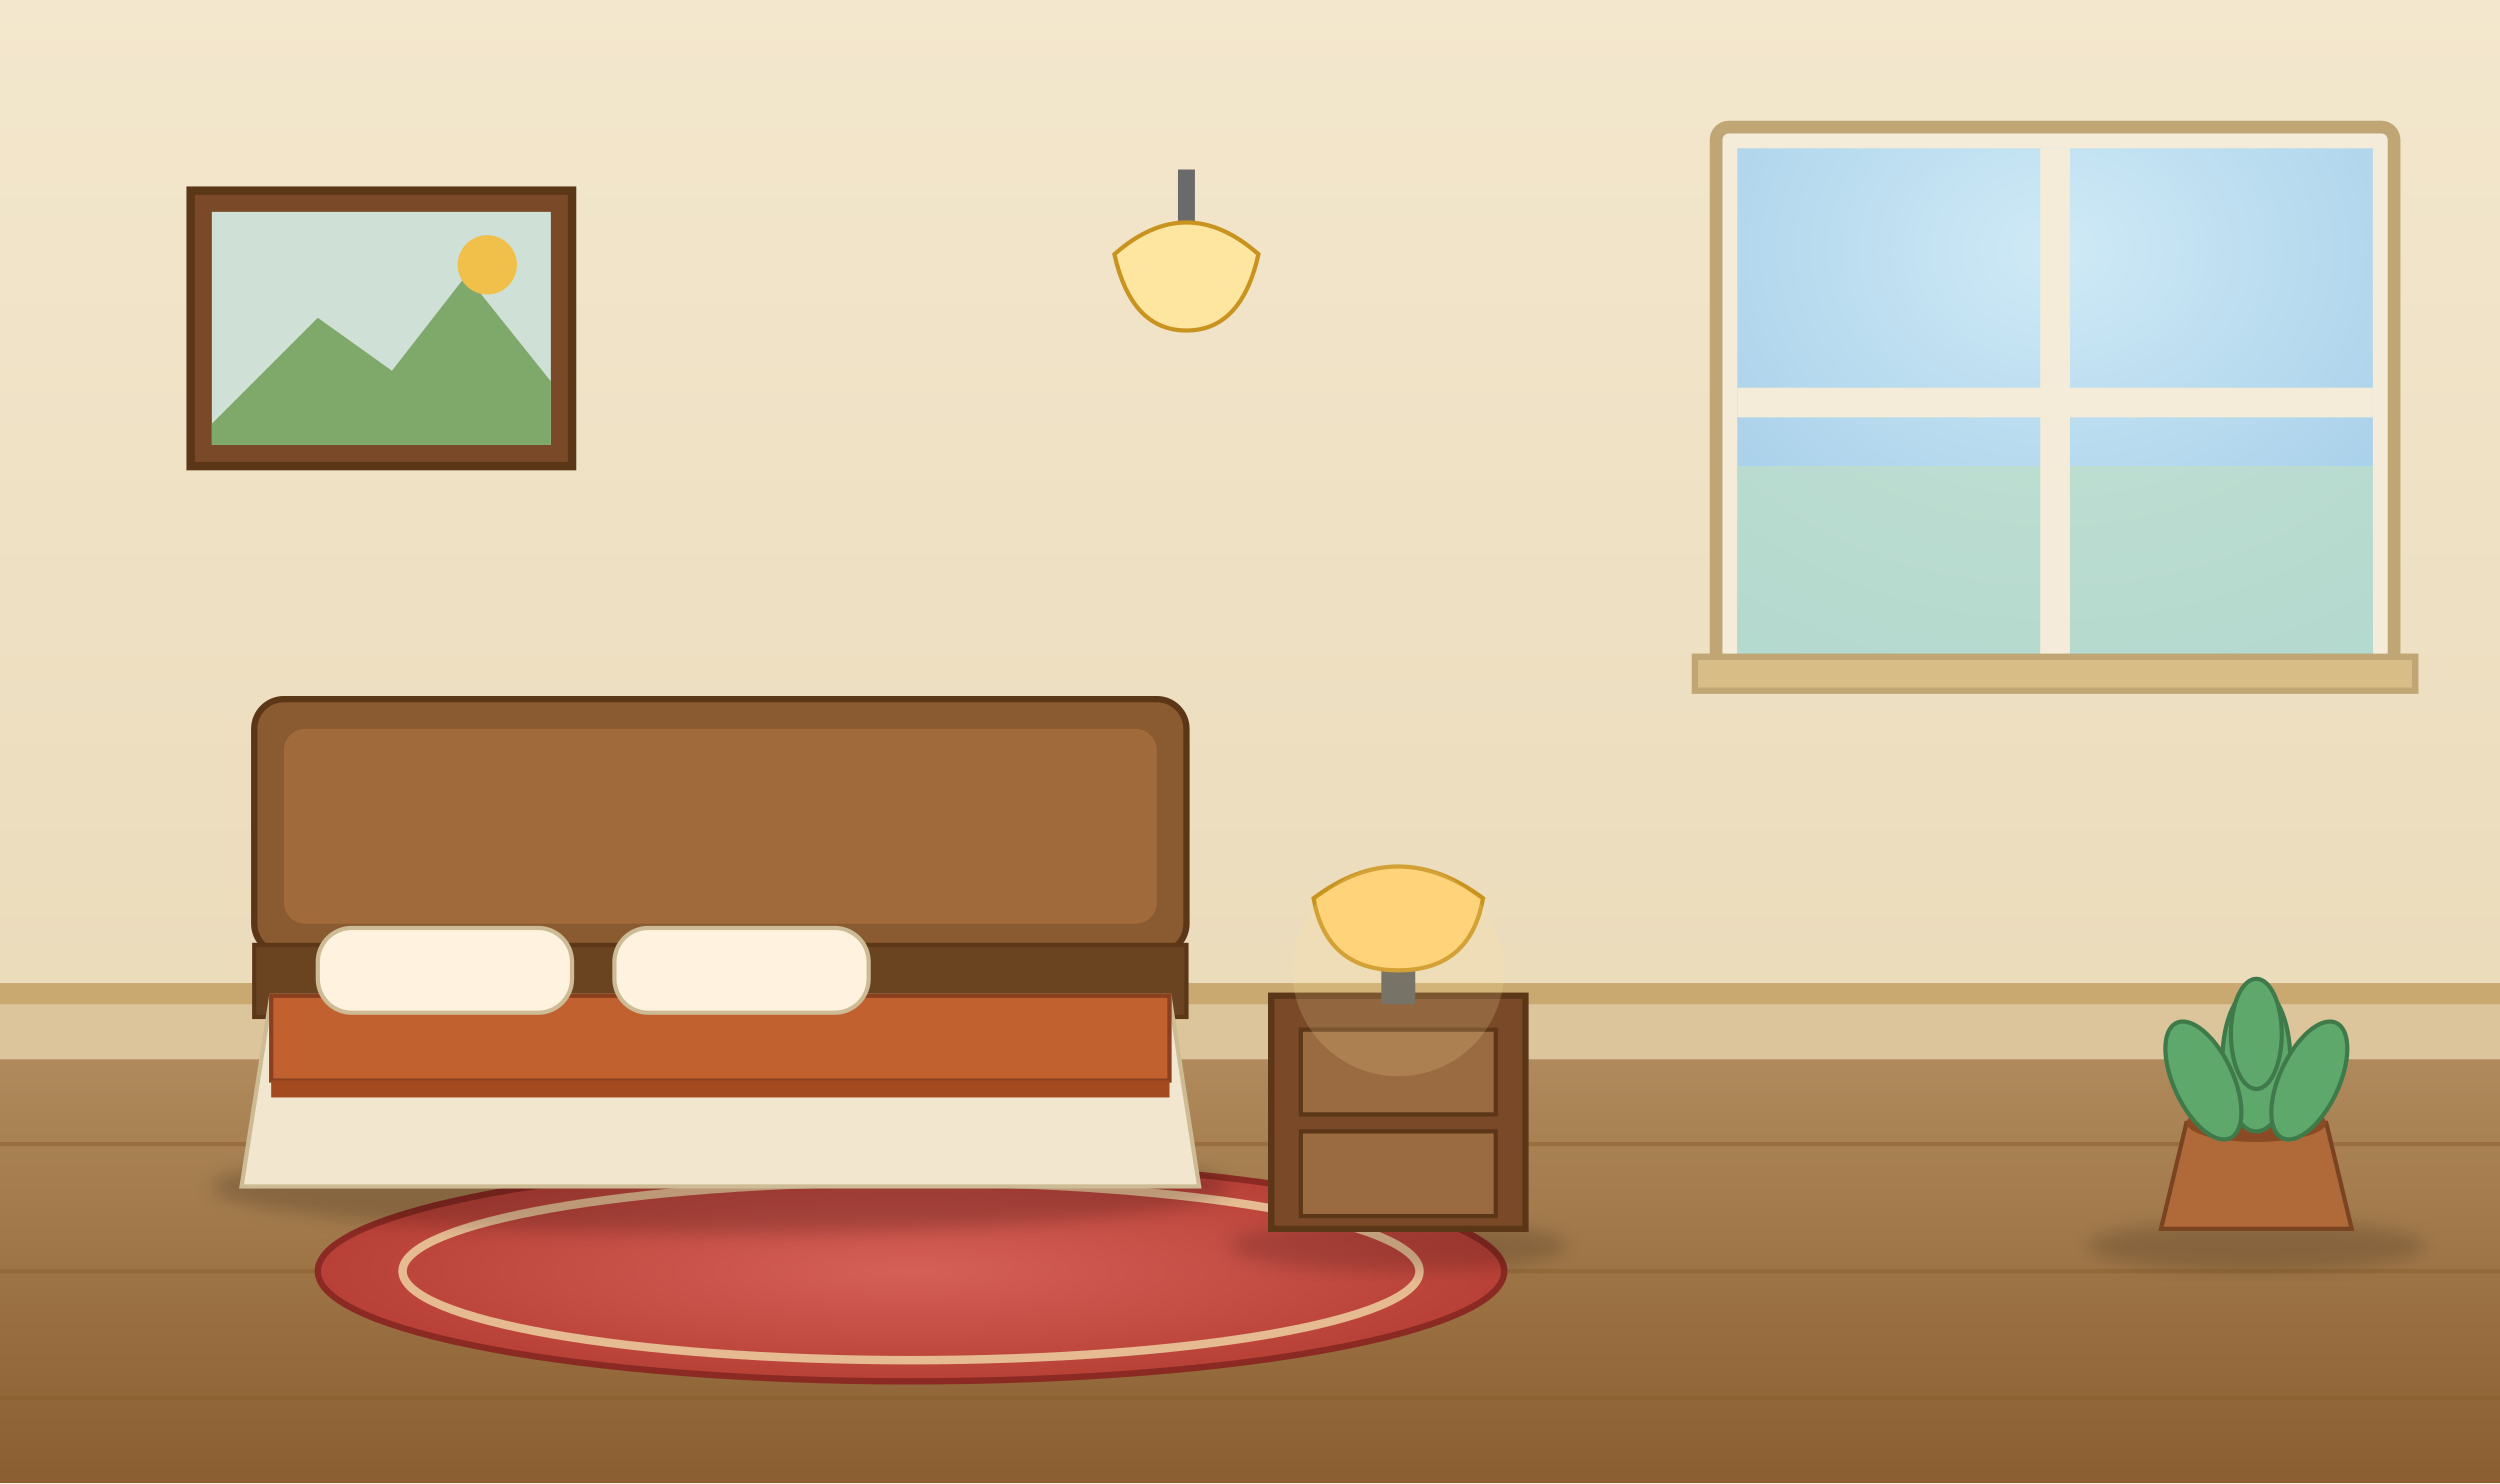
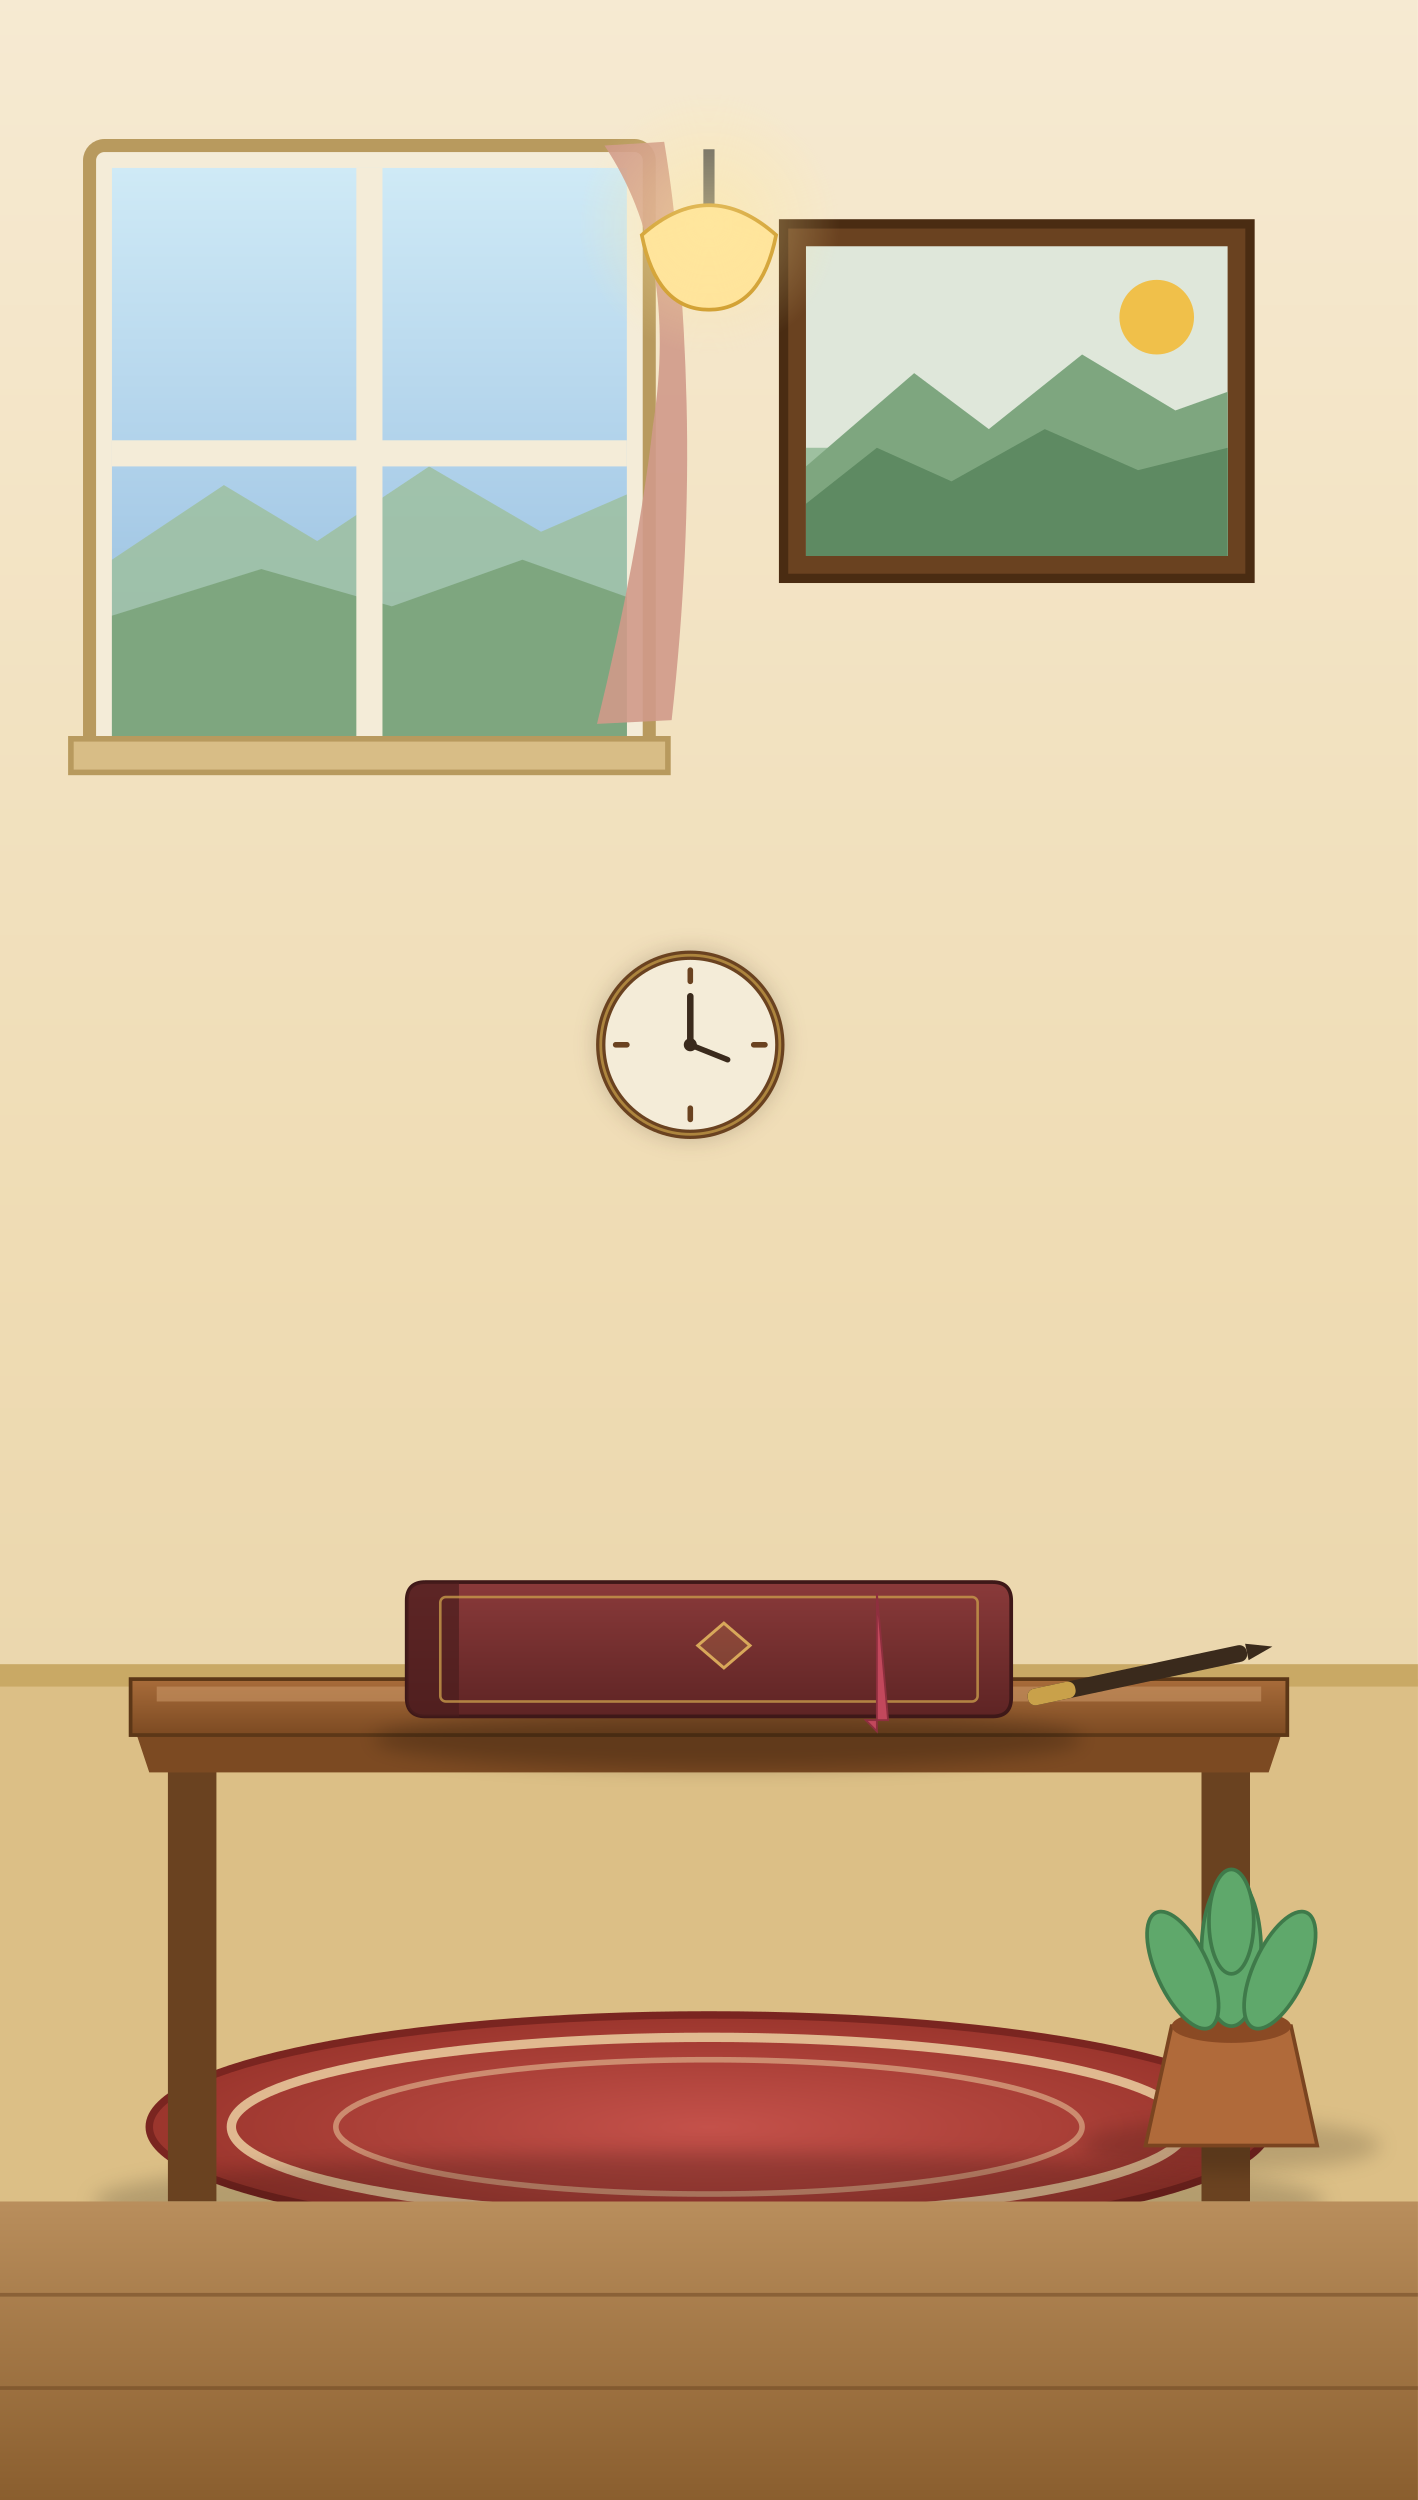
- <svg xmlns="http://www.w3.org/2000/svg" viewBox="0 0 1180 700" width="1180" height="700">
+ <svg xmlns="http://www.w3.org/2000/svg" viewBox="0 0 760 1340" width="760" height="1340">
  <defs>
    <linearGradient id="wall" x1="0" y1="0" x2="0" y2="1">
-       <stop offset="0" stop-color="#f3e7cd" />
-       <stop offset="1" stop-color="#e7d6b3" />
+       <stop offset="0" stop-color="#f6ead2" />
+       <stop offset="0.5" stop-color="#efdcb4" />
+       <stop offset="1" stop-color="#e3cda0" />
    </linearGradient>
    <linearGradient id="floor" x1="0" y1="0" x2="0" y2="1">
-       <stop offset="0" stop-color="#b08a5c" />
-       <stop offset="1" stop-color="#8a5e30" />
+       <stop offset="0" stop-color="#b98e5c" />
+       <stop offset="1" stop-color="#8a5e2e" />
    </linearGradient>
+     <linearGradient id="sky" x1="0" y1="0" x2="0" y2="1">
+       <stop offset="0" stop-color="#cfeaf6" />
+       <stop offset="0.6" stop-color="#aacde8" />
+       <stop offset="1" stop-color="#8fb8d8" />
+     </linearGradient>
+     <linearGradient id="desk" x1="0" y1="0" x2="0" y2="1">
+       <stop offset="0" stop-color="#a86c3a" />
+       <stop offset="1" stop-color="#7c4a22" />
+     </linearGradient>
+     <linearGradient id="book" x1="0" y1="0" x2="0" y2="1">
+       <stop offset="0" stop-color="#8a3a3a" />
+       <stop offset="1" stop-color="#5e2424" />
+     </linearGradient>
+     <linearGradient id="pages" x1="0" y1="0" x2="1" y2="0">
+       <stop offset="0" stop-color="#fff6e2" />
+       <stop offset="1" stop-color="#ead9b2" />
+     </linearGradient>
+     <radialGradient id="lampGlow" cx="50%" cy="50%" r="50%">
+       <stop offset="0" stop-color="#ffe9a0" stop-opacity="0.5" />
+       <stop offset="1" stop-color="#ffe9a0" stop-opacity="0" />
+     </radialGradient>
    <radialGradient id="rugG" cx="50%" cy="50%" r="60%">
-       <stop offset="0" stop-color="#d56057" />
-       <stop offset="100%" stop-color="#b23a30" />
+       <stop offset="0" stop-color="#c4514a" />
+       <stop offset="1" stop-color="#933027" />
    </radialGradient>
-     <radialGradient id="sky" cx="50%" cy="20%" r="90%">
-       <stop offset="0" stop-color="#cfeaf6" />
-       <stop offset="1" stop-color="#9cc8e6" />
-     </radialGradient>
-     <filter id="soft" x="-20%" y="-20%" width="140%" height="140%">
-       <feGaussianBlur stdDeviation="4" />
+     <filter id="soft" x="-30%" y="-30%" width="160%" height="160%">
+       <feGaussianBlur stdDeviation="5" />
    </filter>
  </defs>
-   <rect x="0" y="0" width="1180" height="700" fill="url(#wall)" />
-   <rect x="0" y="470" width="1180" height="230" fill="#dcc59a" />
-   <rect x="0" y="464" width="1180" height="10" fill="#c9a96f" />
-   <rect x="0" y="500" width="1180" height="200" fill="url(#floor)" />
-   <g stroke="#8a5e2c" stroke-width="2" opacity="0.5">
-     <line x1="0" y1="540" x2="1180" y2="540" />
-     <line x1="0" y1="600" x2="1180" y2="600" />
-     <line x1="0" y1="660" x2="1180" y2="660" />
+   <rect x="0" y="0" width="760" height="1340" fill="url(#wall)" />
+   <rect x="0" y="900" width="760" height="440" fill="#dcbf86" />
+   <rect x="0" y="892" width="760" height="12" fill="#c9a965" />
+   <g transform="translate(60,90)">
+     <rect x="-12" y="-12" width="300" height="330" fill="#f4ecd8" stroke="#b89a5e" stroke-width="7" rx="8" />
+     <rect x="0" y="0" width="276" height="306" fill="url(#sky)" />
+     <path d="M 0 210 L 60 170 L 110 200 L 170 160 L 230 195 L 276 175 L 276 306 L 0 306 Z" fill="#9ec0a0" opacity="0.85" />
+     <path d="M 0 240 L 80 215 L 150 235 L 220 210 L 276 230 L 276 306 L 0 306 Z" fill="#7ea67f" />
+     <rect x="131" y="0" width="14" height="306" fill="#f4ecd8" />
+     <rect x="0" y="146" width="276" height="14" fill="#f4ecd8" />
+     <rect x="-22" y="306" width="320" height="18" fill="#d8bd86" stroke="#b89a5e" stroke-width="3" />
+     <path d="M 264 -12 q 40 60 26 150 q -8 70 -30 160 L 300 296 q 10 -90 8 -170 q -2 -80 -12 -140 Z" fill="#d09a8a" opacity="0.9" />
  </g>
-   <g transform="translate(820,70)">
-     <rect x="-10" y="-10" width="320" height="260" fill="#f4ecd8" stroke="#bfa674" stroke-width="6" rx="6" />
-     <rect x="0" y="0" width="300" height="240" fill="url(#sky)" />
-     <rect x="0" y="150" width="300" height="90" fill="#bfe0c4" opacity="0.7" />
-     <rect x="143" y="0" width="14" height="240" fill="#f4ecd8" />
-     <rect x="0" y="113" width="300" height="14" fill="#f4ecd8" />
-     <rect x="-20" y="240" width="340" height="16" fill="#d8bd86" stroke="#bfa674" stroke-width="3" />
+   <g transform="translate(420,120)">
+     <rect x="0" y="0" width="250" height="190" fill="#6a4220" stroke="#4a2c12" stroke-width="5" />
+     <rect x="12" y="12" width="226" height="166" fill="#dfe7da" />
+     <rect x="12" y="120" width="226" height="58" fill="#9ec0a0" />
+     <path d="M 12 130 L 70 80 L 110 110 L 160 70 L 210 100 L 238 90 L 238 178 L 12 178 Z" fill="#7ea67f" />
+     <circle cx="200" cy="50" r="20" fill="#f0c04a" />
+     <path d="M 12 150 L 50 120 L 90 138 L 140 110 L 190 132 L 238 120 L 238 178 L 12 178 Z" fill="#5e8a62" />
  </g>
-   <g transform="translate(90,90)">
-     <rect x="0" y="0" width="180" height="130" fill="#7a4a28" stroke="#5c3717" stroke-width="4" />
-     <rect x="10" y="10" width="160" height="110" fill="#cfe0d6" />
-     <path d="M 10 110 L 60 60 L 95 85 L 130 40 L 170 90 L 170 120 L 10 120 Z" fill="#7fa86b" />
-     <circle cx="140" cy="35" r="14" fill="#f0c04a" />
+   <g transform="translate(380,80)">
+     <rect x="-3" y="0" width="6" height="46" fill="#5a5a5a" />
+     <path d="M -36 46 q 36 -32 72 0 q -8 40 -36 40 q -28 0 -36 -40 Z" fill="#ffe39a" stroke="#c9931f" stroke-width="2" />
+     <circle cx="0" cy="40" r="70" fill="url(#lampGlow)" />
  </g>
-   <g transform="translate(560,80)">
-     <rect x="-4" y="0" width="8" height="40" fill="#6a6a6a" />
-     <path d="M -34 40 q 34 -30 68 0 q -8 36 -34 36 q -26 0 -34 -36 Z" fill="#ffe6a0" stroke="#c9931f" stroke-width="2" />
+   <g transform="translate(370,560)">
+     <circle cx="0" cy="0" r="52" fill="#3a2a1c" opacity="0.18" filter="url(#soft)" />
+     <circle cx="0" cy="0" r="48" fill="#f4ecd8" stroke="#6a4220" stroke-width="5" />
+     <circle cx="0" cy="0" r="48" fill="none" stroke="#c9a14a" stroke-width="1.5" opacity="0.7" />
+     <g stroke="#6a4220" stroke-width="3" stroke-linecap="round">
+       <line x1="0" y1="-40" x2="0" y2="-34" />
+       <line x1="0" y1="34" x2="0" y2="40" />
+       <line x1="-40" y1="0" x2="-34" y2="0" />
+       <line x1="34" y1="0" x2="40" y2="0" />
+     </g>
+     <line x1="0" y1="0" x2="0" y2="-26" stroke="#3a2a1c" stroke-width="3.5" stroke-linecap="round" />
+     <line x1="0" y1="0" x2="20" y2="8" stroke="#3a2a1c" stroke-width="3" stroke-linecap="round" />
+     <circle cx="0" cy="0" r="3.5" fill="#3a2a1c" />
  </g>
-   <ellipse cx="430" cy="600" rx="280" ry="52" fill="url(#rugG)" stroke="#8a2a22" stroke-width="3" />
-   <ellipse cx="430" cy="600" rx="240" ry="42" fill="none" stroke="#f0d8a8" stroke-width="4" opacity="0.8" />
-   <g transform="translate(120,360)">
-     <ellipse cx="220" cy="200" rx="240" ry="22" fill="#000" opacity="0.18" filter="url(#soft)" />
-     <rect x="0" y="-30" width="440" height="120" rx="14" fill="#8a5a30" stroke="#5c3717" stroke-width="3" />
-     <rect x="14" y="-16" width="412" height="92" rx="10" fill="#a06a3a" />
-     <rect x="0" y="86" width="440" height="34" fill="#6a4420" stroke="#5c3717" stroke-width="2" />
-     <path d="M 8 110 L 432 110 L 446 200 L -6 200 Z" fill="#f2e6cf" stroke="#cdbb95" stroke-width="2" />
-     <path d="M 8 110 L 432 110 L 432 150 L 8 150 Z" fill="#c0612f" stroke="#8a3f1f" stroke-width="2" />
-     <path d="M 8 150 L 432 150 L 432 158 L 8 158 Z" fill="#a44a20" />
-     <rect x="30" y="78" width="120" height="40" rx="16" fill="#fff3df" stroke="#cdbb95" stroke-width="2" />
-     <rect x="170" y="78" width="120" height="40" rx="16" fill="#fff3df" stroke="#cdbb95" stroke-width="2" />
-   </g>
-   <g transform="translate(600,470)">
-     <ellipse cx="60" cy="118" rx="80" ry="12" fill="#000" opacity="0.16" filter="url(#soft)" />
-     <rect x="0" y="0" width="120" height="110" fill="#7a4a28" stroke="#5c3717" stroke-width="3" />
-     <rect x="14" y="16" width="92" height="40" fill="#9a6a40" stroke="#5c3717" stroke-width="2" />
-     <rect x="14" y="64" width="92" height="40" fill="#9a6a40" stroke="#5c3717" stroke-width="2" />
-     <rect x="52" y="-46" width="16" height="50" fill="#5a5a5a" />
-     <path d="M 20 -46 q 40 -30 80 0 q -6 34 -40 34 q -34 0 -40 -34 Z" fill="#ffd070" stroke="#c9931f" stroke-width="2" />
-     <circle cx="60" cy="-12" r="50" fill="#ffe6a0" opacity="0.18" />
-   </g>
-   <g transform="translate(1010,470)">
-     <ellipse cx="55" cy="118" rx="80" ry="12" fill="#000" opacity="0.16" filter="url(#soft)" />
-     <path d="M 10 110 L 100 110 L 88 60 L 22 60 Z" fill="#b06a3a" stroke="#7a4420" stroke-width="2" />
-     <ellipse cx="55" cy="60" rx="33" ry="9" fill="#8a4a24" />
-     <g fill="#5fa86b" stroke="#3f7a4a" stroke-width="2">
-       <ellipse cx="55" cy="30" rx="16" ry="34" />
-       <ellipse cx="30" cy="40" rx="14" ry="30" transform="rotate(-25 30 40)" />
-       <ellipse cx="80" cy="40" rx="14" ry="30" transform="rotate(25 80 40)" />
-       <ellipse cx="55" cy="18" rx="12" ry="26" />
+   <ellipse cx="380" cy="1140" rx="300" ry="60" fill="url(#rugG)" stroke="#7a2520" stroke-width="4" />
+   <ellipse cx="380" cy="1140" rx="256" ry="48" fill="none" stroke="#f0d8a8" stroke-width="5" opacity="0.8" />
+   <ellipse cx="380" cy="1140" rx="200" ry="36" fill="none" stroke="#f0d8a8" stroke-width="3" opacity="0.5" />
+   <g transform="translate(70,880)">
+     <ellipse cx="310" cy="300" rx="330" ry="26" fill="#000" opacity="0.18" filter="url(#soft)" />
+     <rect x="20" y="60" width="26" height="240" fill="#6a4220" />
+     <rect x="574" y="60" width="26" height="240" fill="#6a4220" />
+     <path d="M 0 40 L 620 40 L 610 70 L 10 70 Z" fill="#7c4a22" />
+     <rect x="0" y="20" width="620" height="30" fill="url(#desk)" stroke="#5c3717" stroke-width="2" />
+     <rect x="14" y="24" width="592" height="8" fill="#c89464" opacity="0.6" />
+     <g transform="translate(150,18)">
+       <ellipse cx="170" cy="34" rx="190" ry="16" fill="#000" opacity="0.22" filter="url(#soft)" />
+       <rect x="20" y="-44" width="300" height="64" rx="4" fill="url(#pages)" stroke="#cdbb95" stroke-width="1.5" />
+       <line x1="40" y1="-40" x2="300" y2="-40" stroke="#d8c69a" stroke-width="1" opacity="0.7" />
+       <line x1="40" y1="-32" x2="300" y2="-32" stroke="#d8c69a" stroke-width="1" opacity="0.6" />
+       <line x1="40" y1="-24" x2="300" y2="-24" stroke="#d8c69a" stroke-width="1" opacity="0.6" />
+       <path d="M 8 -50 L 312 -50 Q 322 -50 322 -40 L 322 12 Q 322 22 312 22 L 8 22 Q -2 22 -2 12 L -2 -40 Q -2 -50 8 -50 Z" fill="url(#book)" stroke="#3e1818" stroke-width="2" />
+       <path d="M -2 -40 Q -2 -50 8 -50 L 26 -50 L 26 22 L 8 22 Q -2 22 -2 12 Z" fill="#4a1c1c" opacity="0.7" />
+       <rect x="16" y="-42" width="288" height="56" rx="3" fill="none" stroke="#c79a4a" stroke-width="1.4" opacity="0.8" />
+       <path d="M 154 -16 L 168 -28 L 182 -16 L 168 -4 Z" fill="none" stroke="#d8a85a" stroke-width="1.6" />
+       <path d="M 154 -16 L 168 -28 L 182 -16 L 168 -4 Z" fill="#d8a85a" opacity="0.18" />
+       <path d="M 250 -44 L 250 30 L 244 24 L 256 24 Z" fill="#c2485c" stroke="#8e2f3e" stroke-width="1" />
+       <g transform="translate(330,8) rotate(-12)">
+         <rect x="0" y="0" width="120" height="9" rx="4" fill="#3a2a1c" />
+         <rect x="0" y="0" width="26" height="9" rx="4" fill="#c9a14a" />
+         <path d="M 120 0 L 134 4.5 L 120 9 Z" fill="#3a2a1c" />
+       </g>
    </g>
  </g>
+   <g transform="translate(600,1000)">
+     <ellipse cx="60" cy="150" rx="80" ry="14" fill="#000" opacity="0.16" filter="url(#soft)" />
+     <path d="M 14 150 L 106 150 L 92 86 L 28 86 Z" fill="#b06a3a" stroke="#7a4420" stroke-width="2" />
+     <ellipse cx="60" cy="86" rx="32" ry="9" fill="#8a4a24" />
+     <g fill="#5fa86b" stroke="#3f7a4a" stroke-width="2">
+       <ellipse cx="60" cy="46" rx="16" ry="40" />
+       <ellipse cx="34" cy="56" rx="14" ry="34" transform="rotate(-25 34 56)" />
+       <ellipse cx="86" cy="56" rx="14" ry="34" transform="rotate(25 86 56)" />
+       <ellipse cx="60" cy="30" rx="12" ry="28" />
+     </g>
+   </g>
+   <rect x="0" y="1180" width="760" height="160" fill="url(#floor)" />
+   <g stroke="#6a4420" stroke-width="2" opacity="0.5">
+     <line x1="0" y1="1230" x2="760" y2="1230" />
+     <line x1="0" y1="1280" x2="760" y2="1280" />
+   </g>
</svg>
